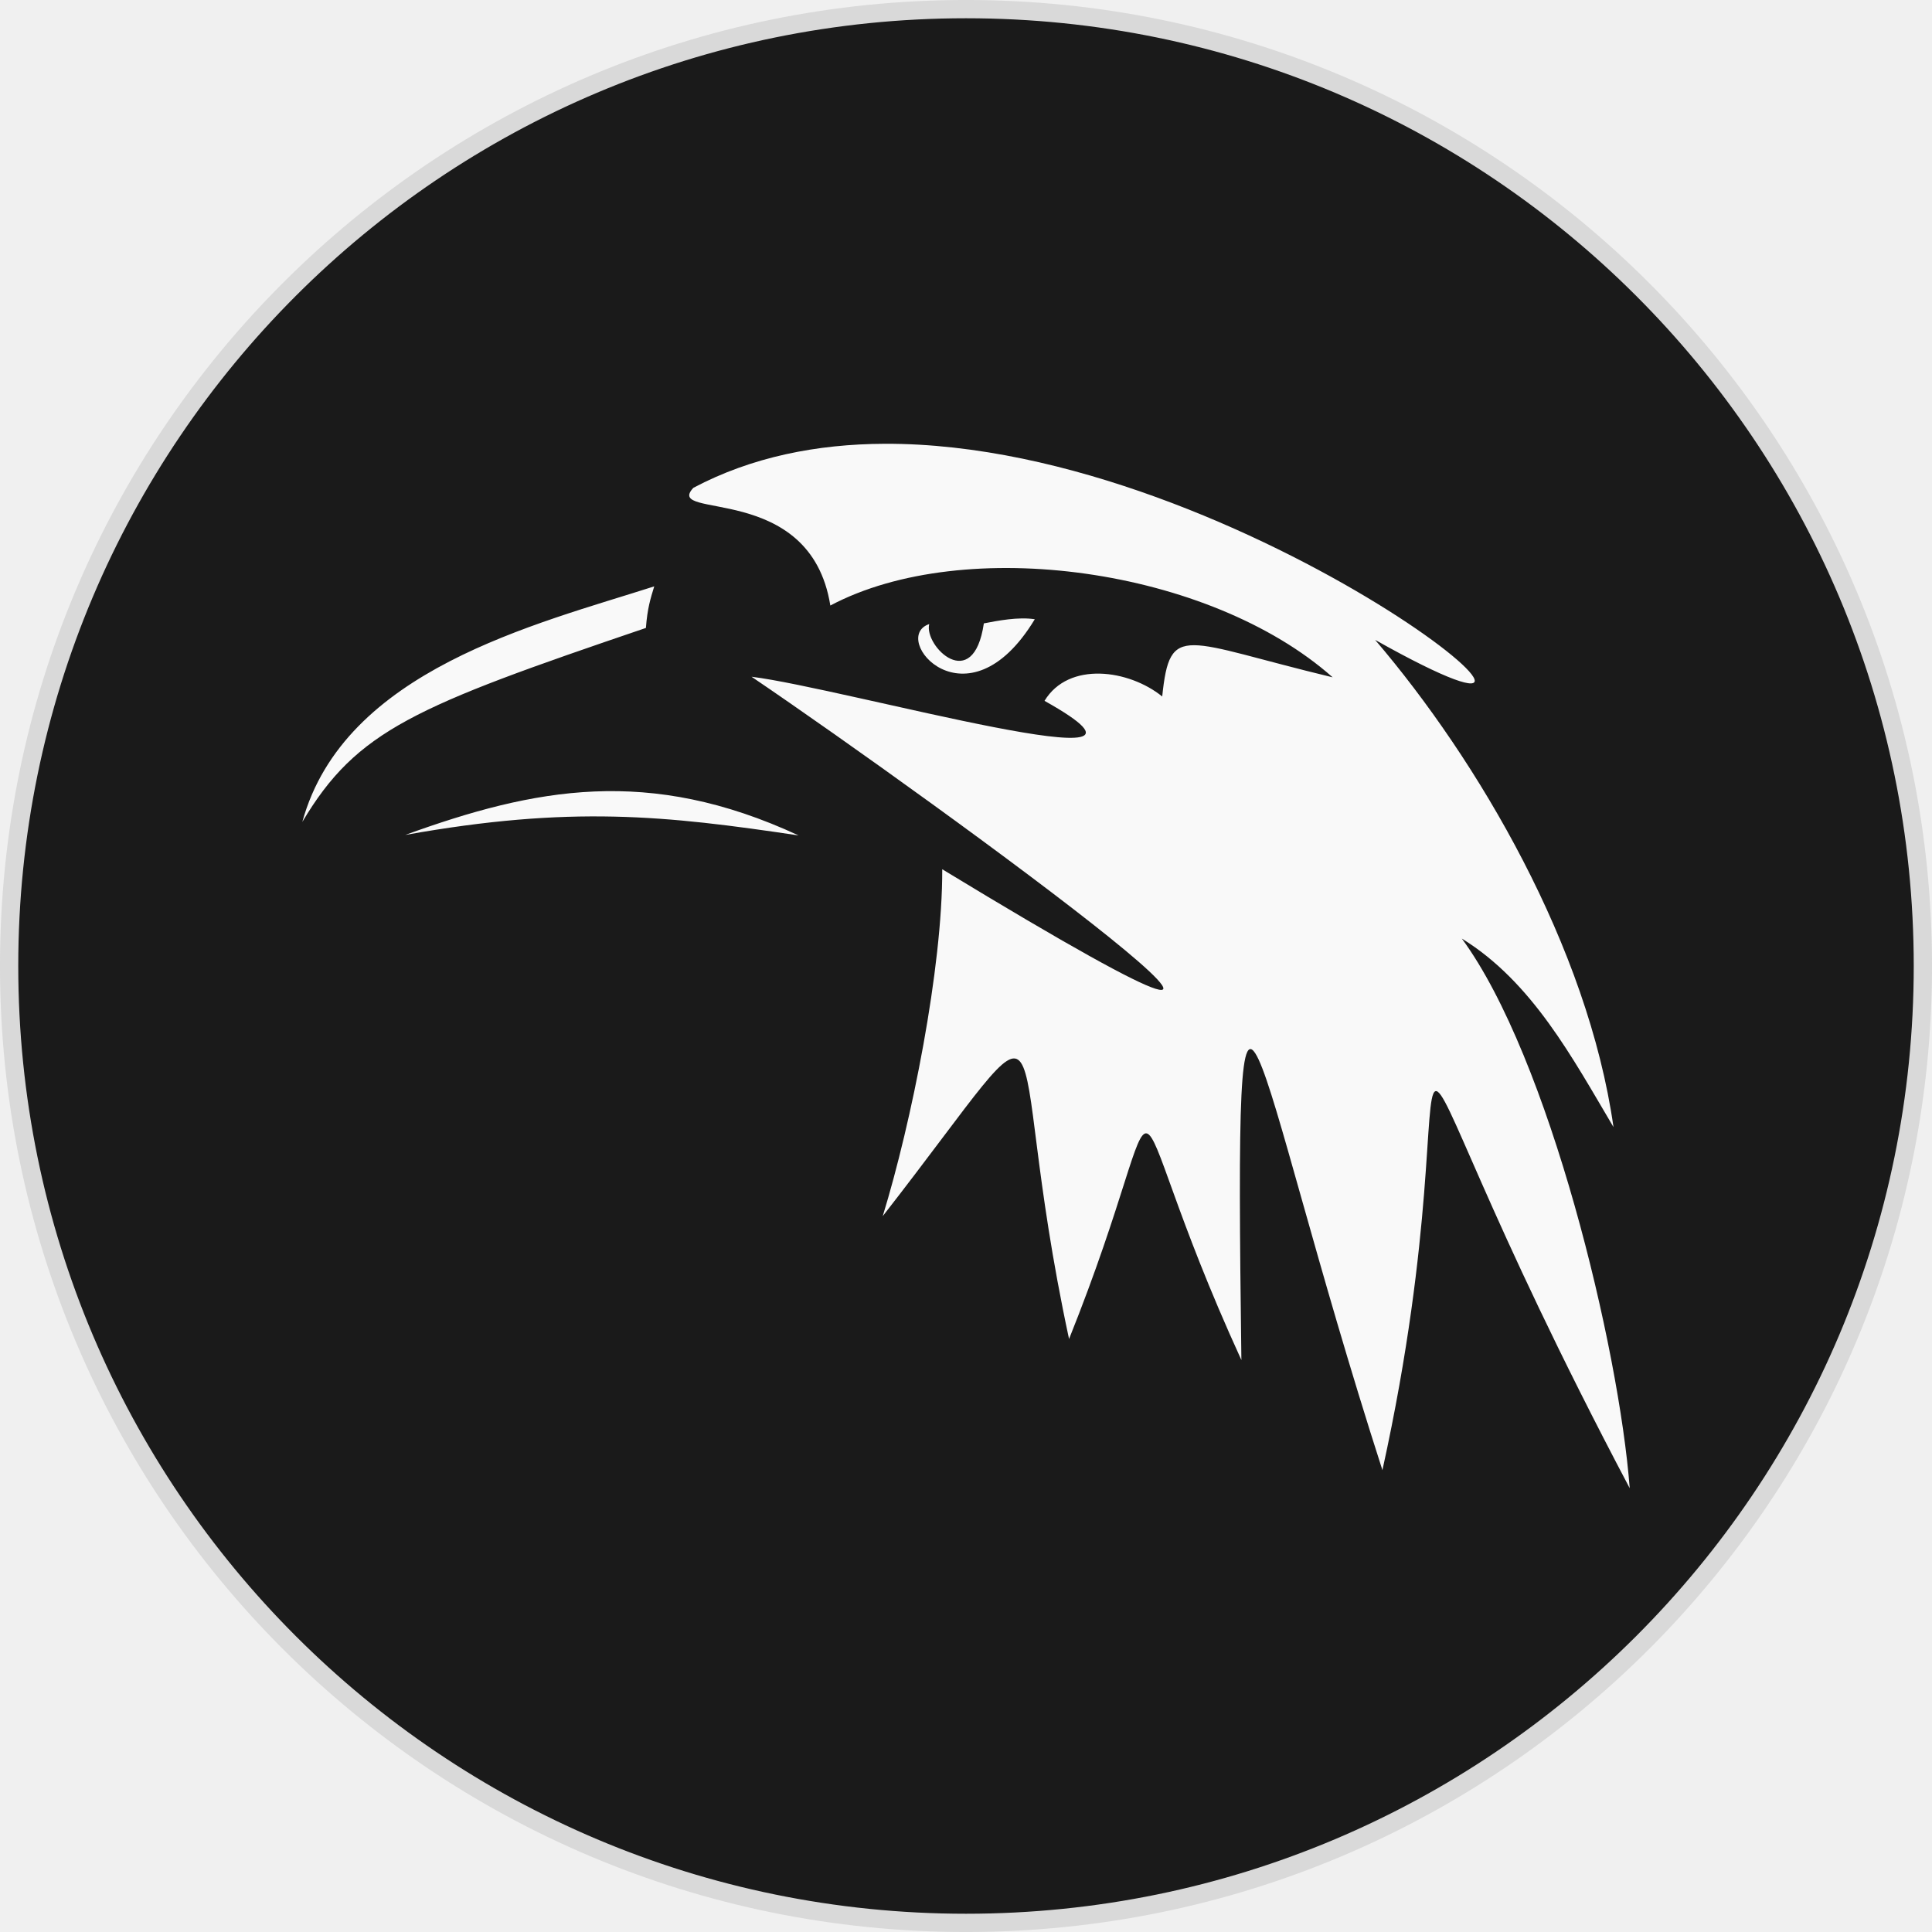
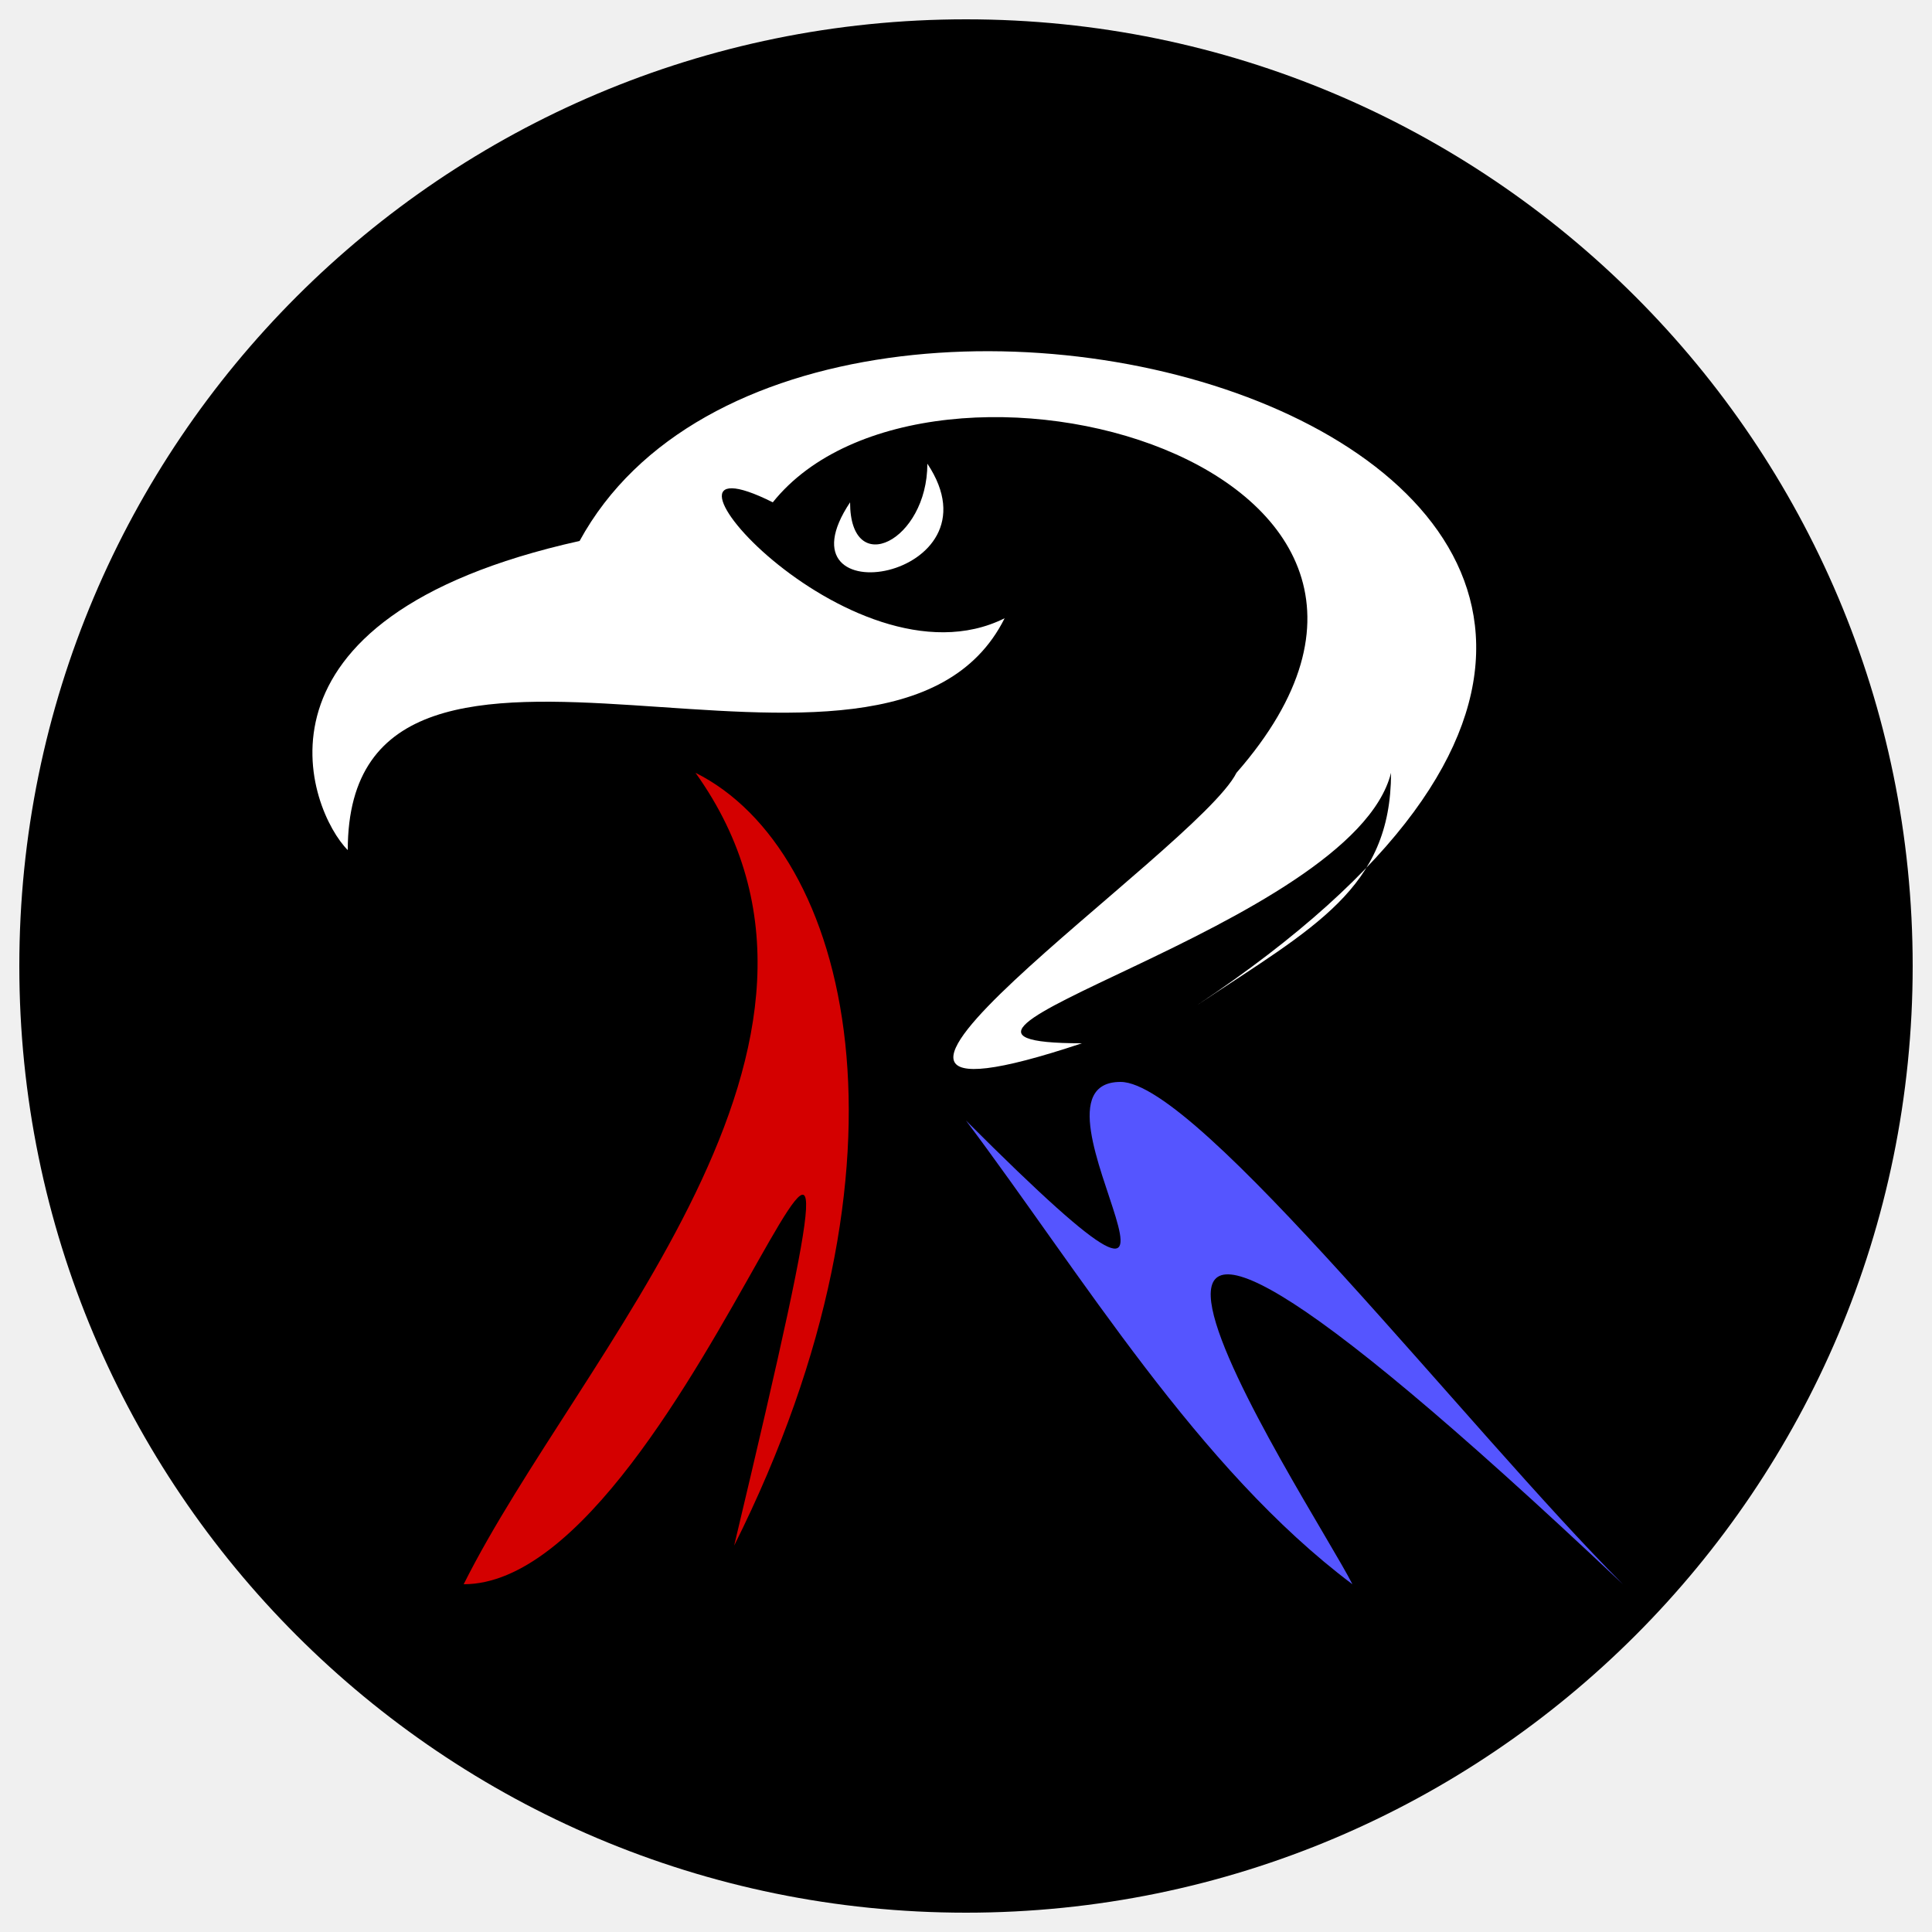
<svg xmlns="http://www.w3.org/2000/svg" width="50" height="50">
-   <circle style="fill:#1a1a1a;stroke:#d9d9d9;stroke-width:.473" cx="25" cy="25" r="24.764" />
-   <path style="fill:#f9f9f9;fill-opacity:1;stroke:none;stroke-width:1.002;stroke-opacity:.996" d="M22.894 11.485c-1.744.007-3.437.338-4.95 1.14-.788.847 3.028-.188 3.545 3.046 3.476-1.844 9.81-.972 13 1.858-3.87-.931-4.209-1.45-4.411.496-.857-.695-2.42-.92-3.046.113 4.207 2.35-5.192-.33-7.582-.624 4.807 3.258 18.249 13.075 4.935 4.982.008 2.561-.796 6.556-1.54 8.978 4.932-6.325 2.996-5.325 4.822 3.179 2.92-7.283.97-7.083 4.46.545-.181-13.67.149-8.029 3.65 2.849 2.724-12.377-1.209-13.927 6.4.468-.277-3.63-2.08-11.142-4.345-14.225 1.82 1.121 2.863 3.087 3.925 4.879-.665-4.669-3.513-9.502-6.169-12.609 7.654 4.303-3.273-5.111-12.694-5.075zm-5.962 3.69c-3.06.983-8.025 2.16-9.108 6.096 1.416-2.377 2.9-2.984 8.892-5.02.039-.512.12-.764.216-1.077zm8.53.958c-.273 1.85-1.555.587-1.414.018-1.041.352.977 2.775 2.732-.125-.43-.066-.953.037-1.318.107zm-14.974 5.475c4.28-.766 6.724-.503 10.18.013-3.882-1.801-6.83-1.227-10.18-.013z" />
+   <circle cx="25" cy="25" r="24.5" />
+   <path fill="#55f" d="M29 28c-3 0 4 9-4 1 3 4 6 9 10 12-1-2-11-17 7 0-4-4-11-13-13-13z" />
+   <path fill="#d40000" d="M18 20c5 7-3 15-6 21 6 0 12-22 7-1 5-10 3-18-1-20z" />
+   <path fill="#fff" d="M24 12c0 2-2 3-2 1-2 3 4 2 2-1z" />
+   <path fill="#fff" d="M15 14c-9 2-7 7-6 8 0-8 14 0 17-6-4 2-10-5-6-3 4-5 19-1 12 7-1 2-13 10-4 7-6 0 7-3 8-7 0 3-2 4-5 6C52 12 21 3 15 14z" />
</svg>
